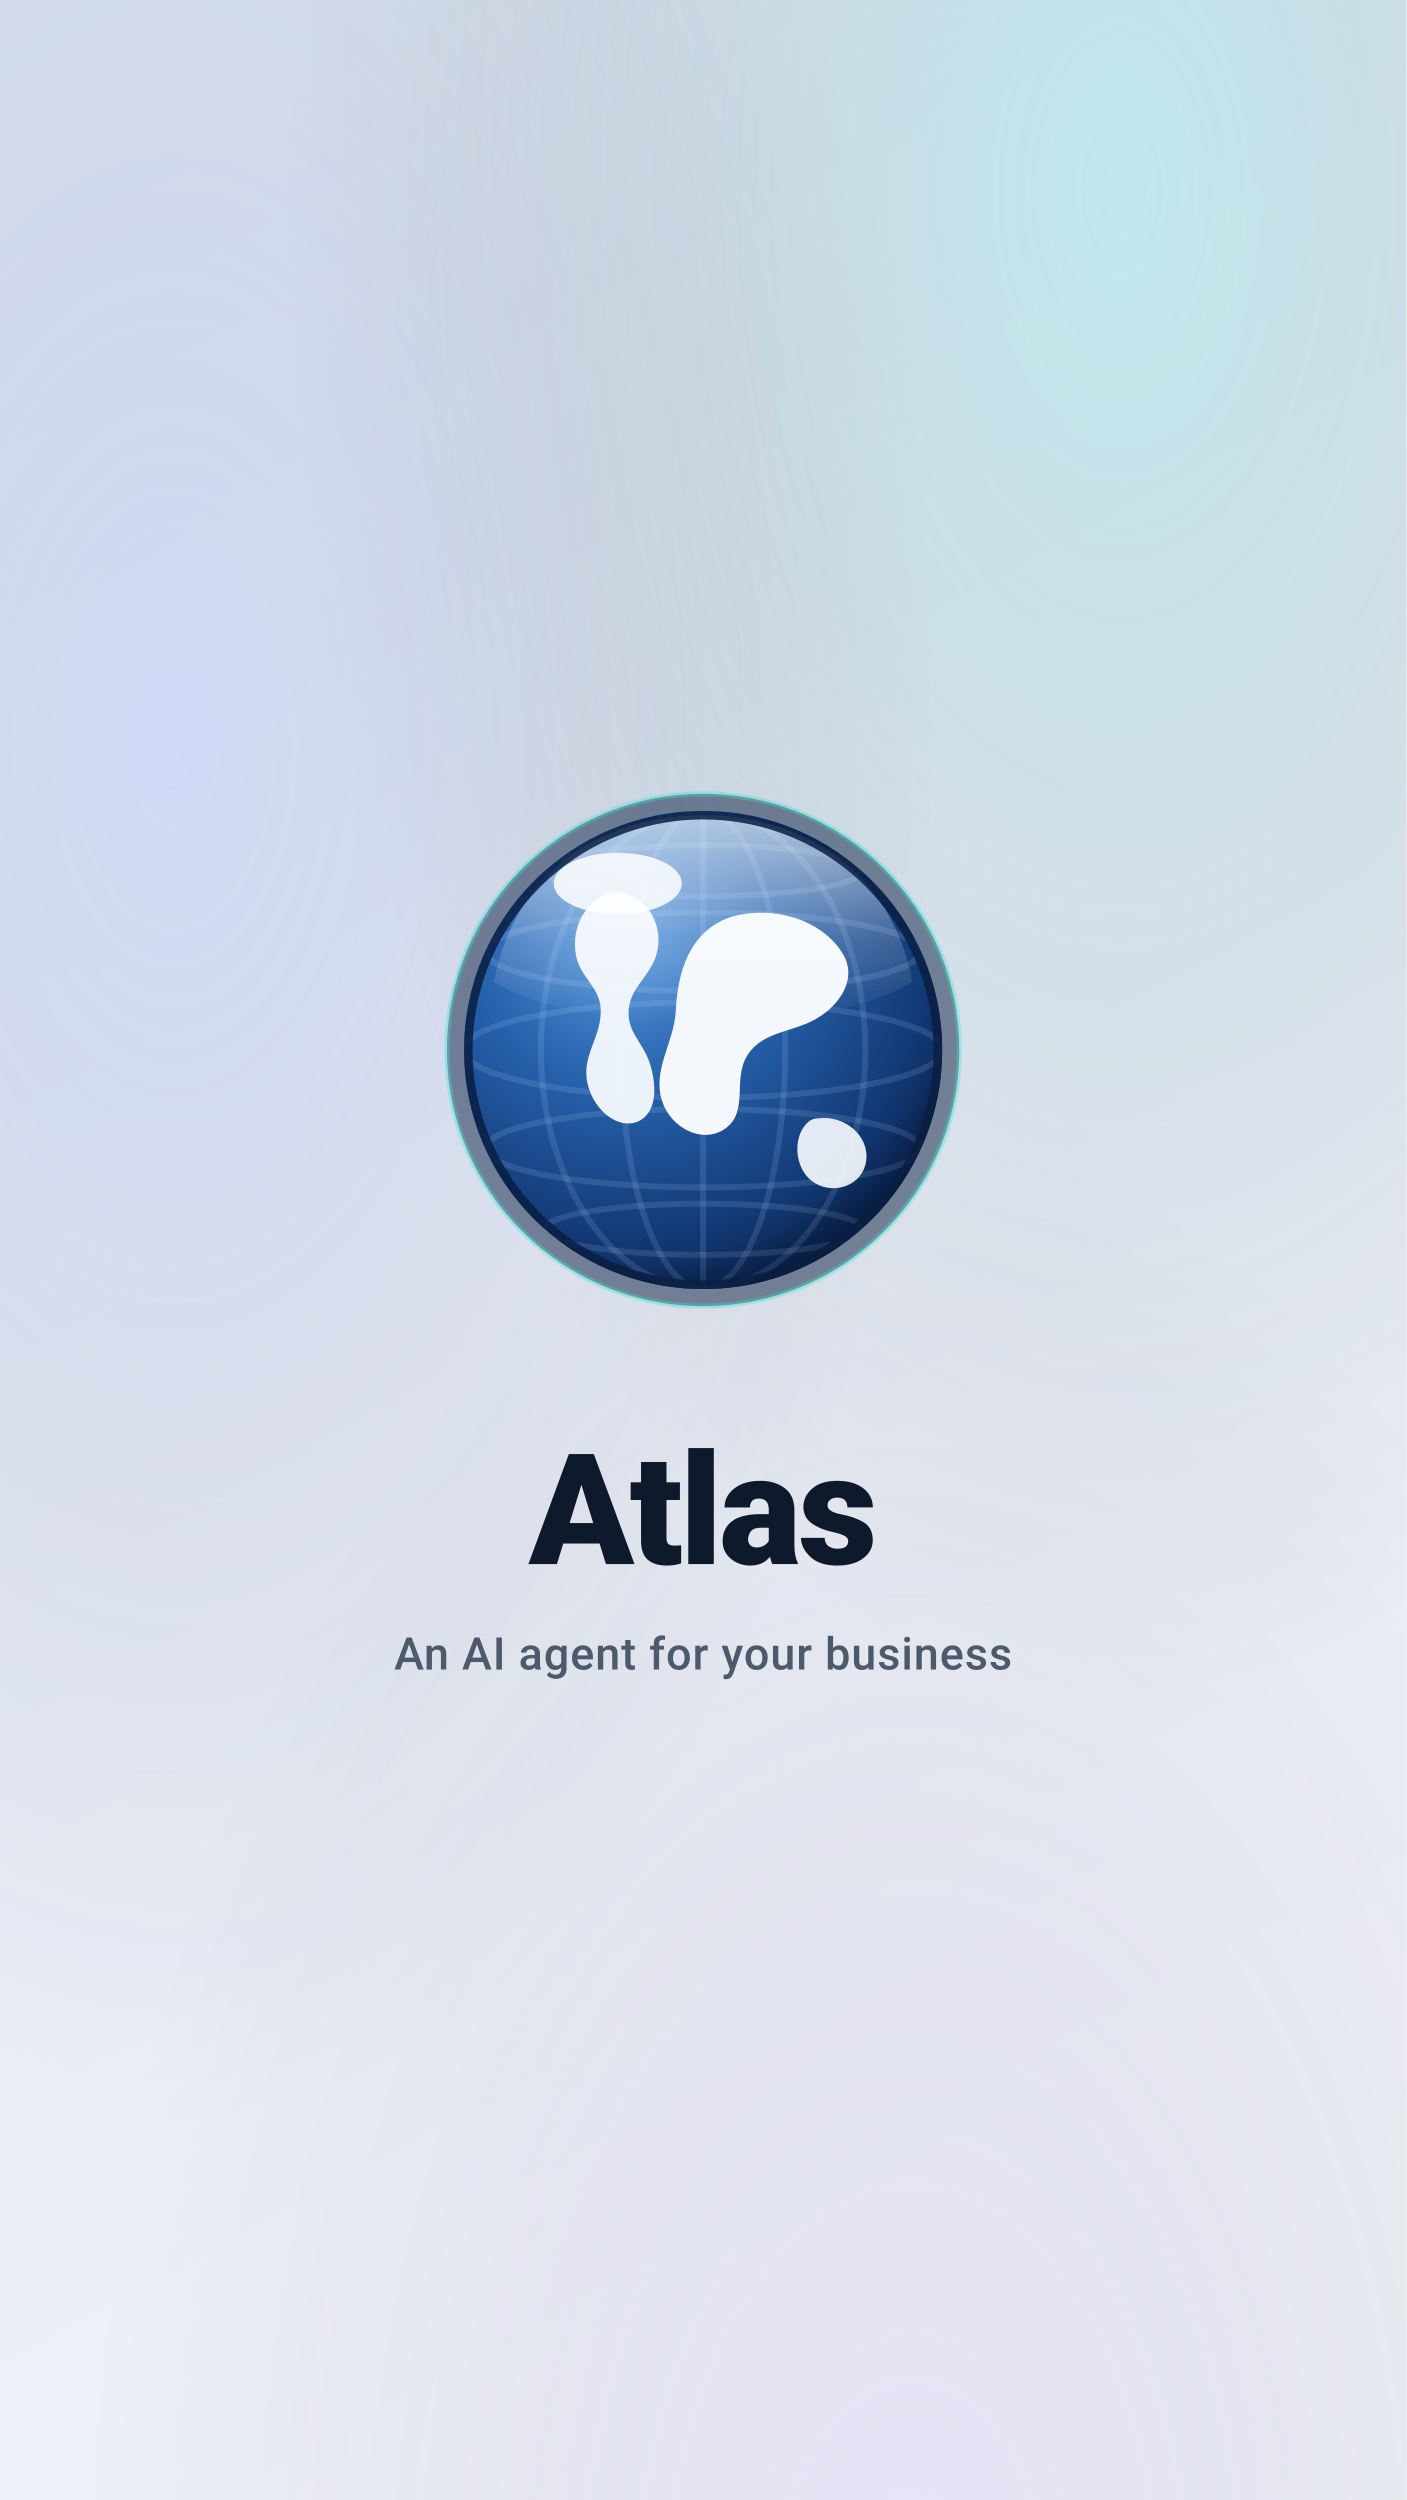
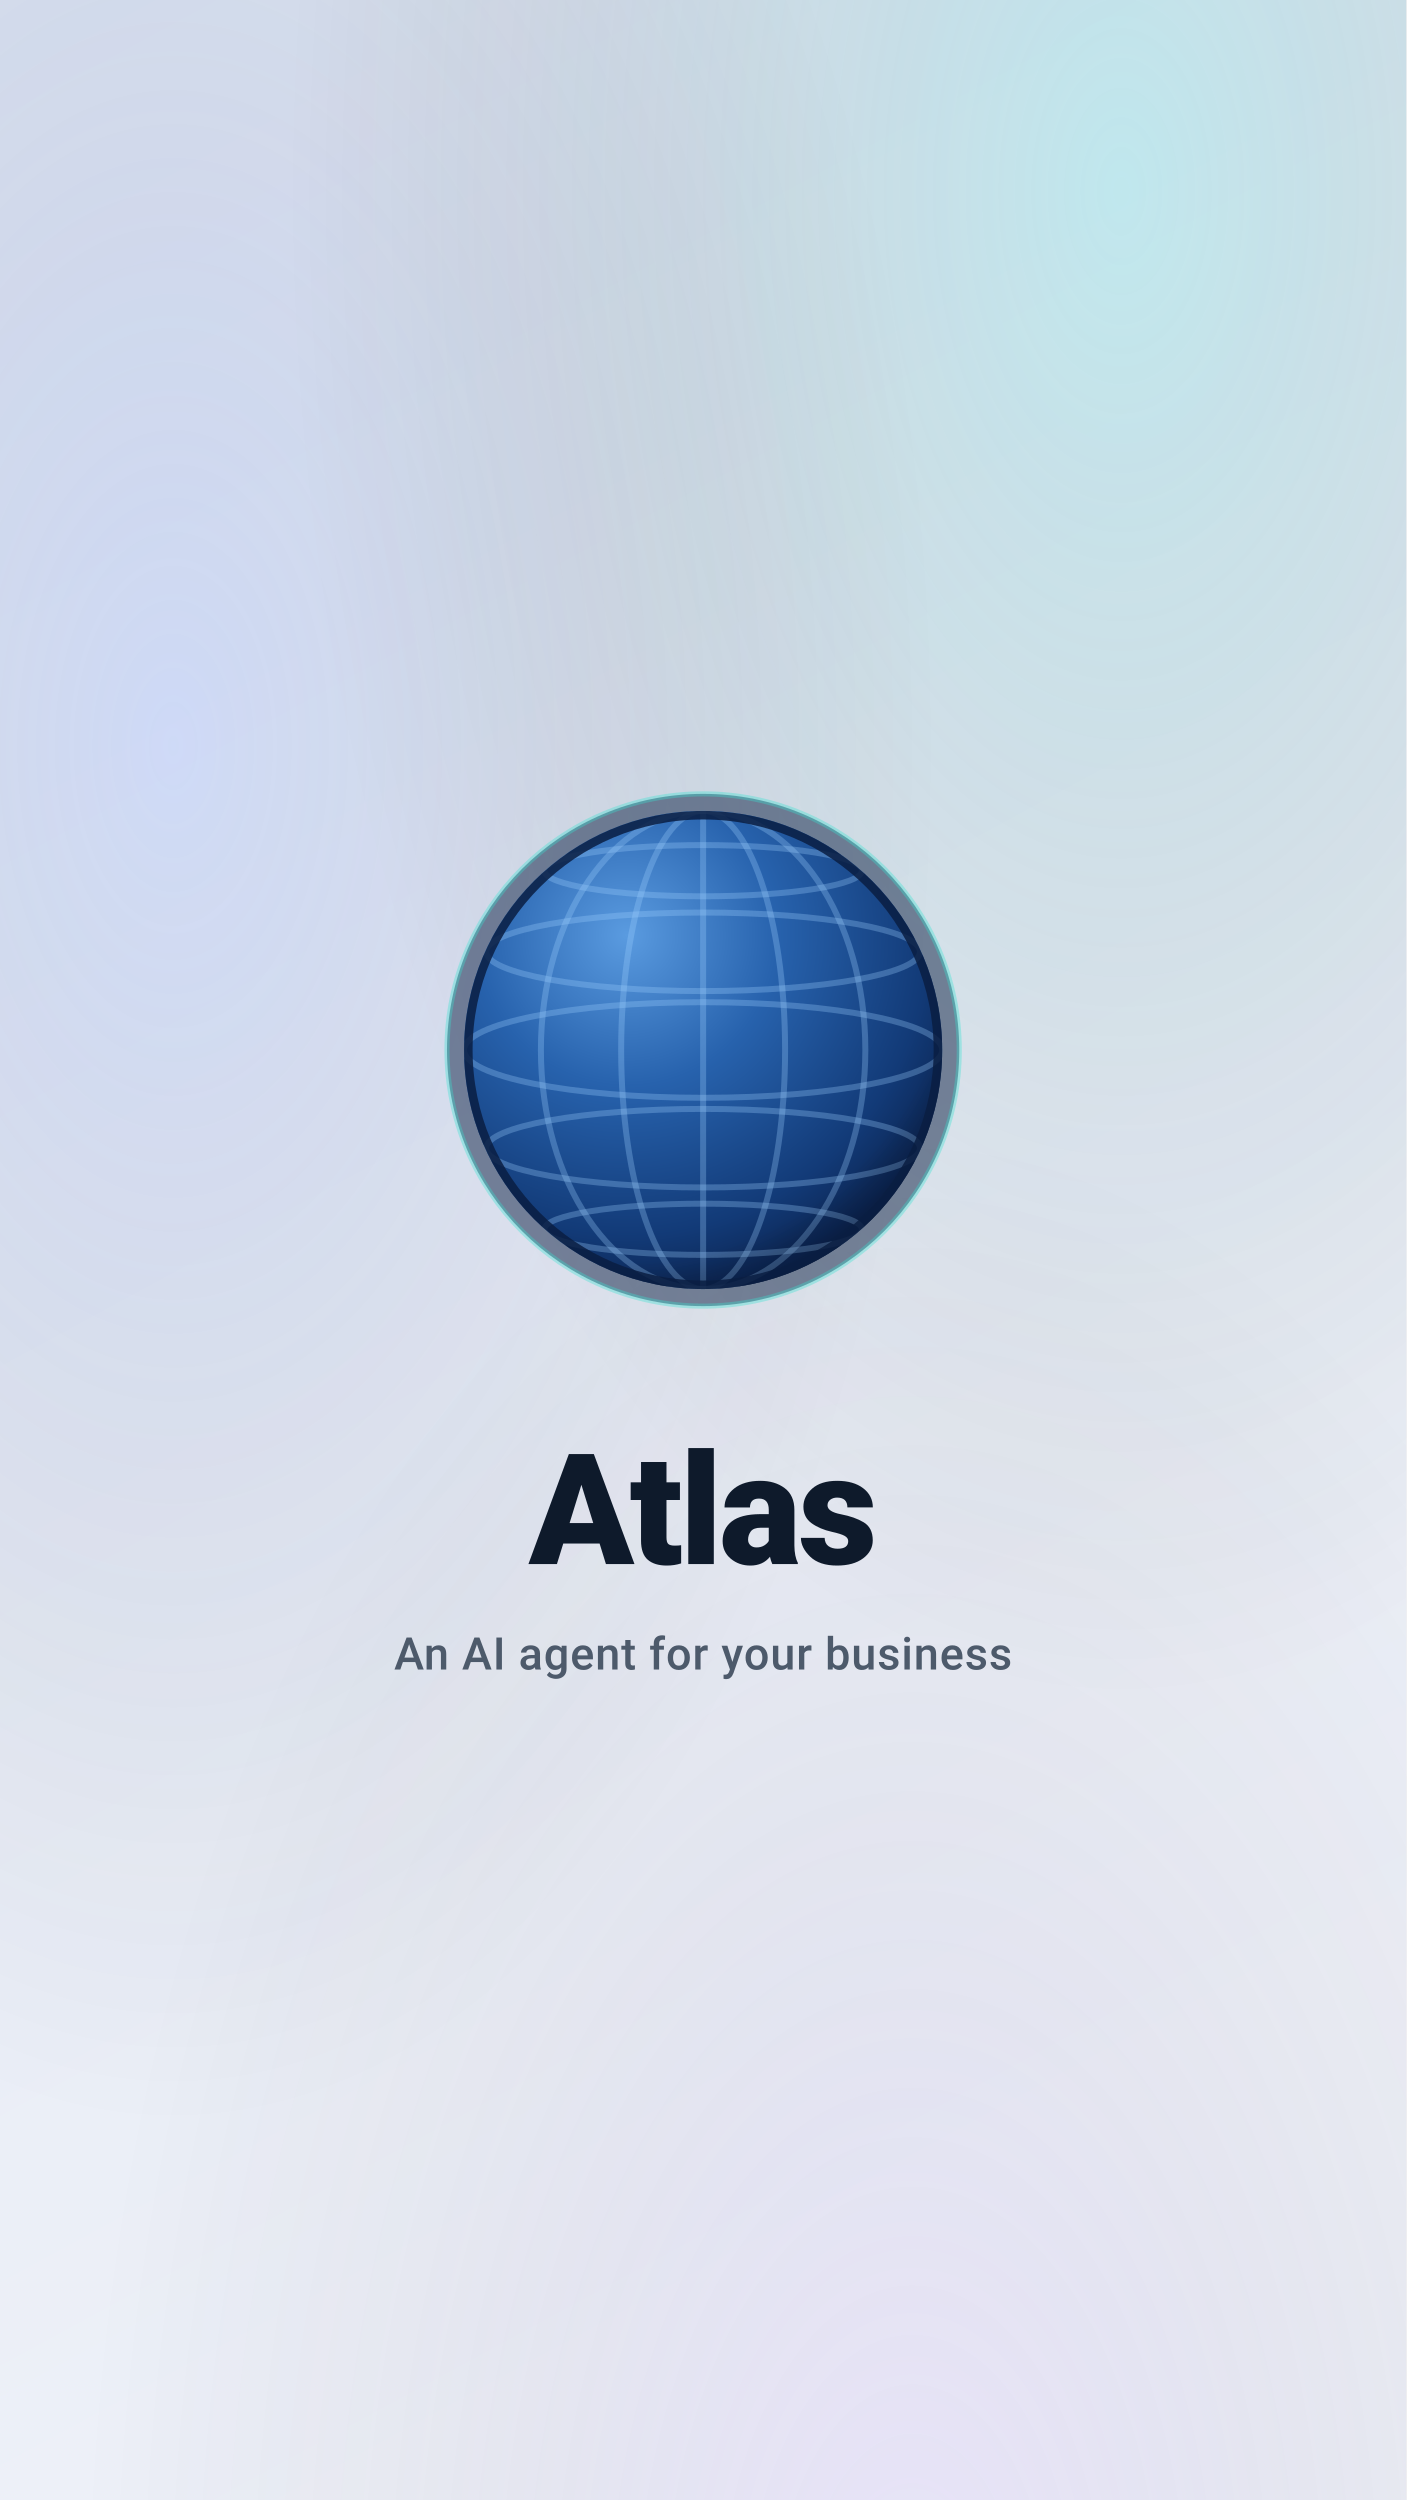
<svg xmlns="http://www.w3.org/2000/svg" width="1080" height="1920" viewBox="0 0 1080 1920">
  <rect width="1080" height="1920" fill="#eef1f8" />
  <rect width="1080" height="1920" fill="url(#grad)" />
  <defs>
    <linearGradient id="grad" x1="0" y1="0" x2="0.3" y2="1">
      <stop offset="0%" stop-color="#dfe6f4" />
      <stop offset="100%" stop-color="#eef1f8" />
    </linearGradient>
    <radialGradient id="au1" cx="80%" cy="8%" r="60%">
      <stop offset="0%" stop-color="rgba(52,227,208,0.20)" />
      <stop offset="100%" stop-color="transparent" />
    </radialGradient>
    <radialGradient id="au2" cx="12%" cy="30%" r="55%">
      <stop offset="0%" stop-color="rgba(96,138,255,0.16)" />
      <stop offset="100%" stop-color="transparent" />
    </radialGradient>
    <radialGradient id="au3" cx="65%" cy="105%" r="60%">
      <stop offset="0%" stop-color="rgba(182,128,255,0.12)" />
      <stop offset="100%" stop-color="transparent" />
    </radialGradient>
  </defs>
  <rect width="1080" height="1920" fill="url(#au1)" />
  <rect width="1080" height="1920" fill="url(#au2)" />
  <rect width="1080" height="1920" fill="url(#au3)" />
  <defs>
    <radialGradient id="sealight10801920center" cx="34%" cy="26%" r="90%">
      <stop offset="0%" stop-color="#5a9be0" />
      <stop offset="35%" stop-color="#2762ad" />
      <stop offset="70%" stop-color="#123a77" />
      <stop offset="100%" stop-color="#050f2b" />
    </radialGradient>
    <radialGradient id="shadelight10801920center" cx="34%" cy="26%" r="95%">
      <stop offset="0%" stop-color="#000" stop-opacity="0" />
      <stop offset="72%" stop-color="#000" stop-opacity="0" />
      <stop offset="100%" stop-color="#000814" stop-opacity="0.55" />
    </radialGradient>
-     <linearGradient id="glosslight10801920center" x1="0" y1="0" x2="0" y2="1">
-       <stop offset="0%" stop-color="#fff" stop-opacity="0.9" />
-       <stop offset="60%" stop-color="#fff" stop-opacity="0.25" />
-       <stop offset="100%" stop-color="#fff" stop-opacity="0" />
-     </linearGradient>
    <clipPath id="disclight10801920center">
      <circle cx="32" cy="32" r="28" />
    </clipPath>
  </defs>
  <g transform="translate(330.17 596.57) scale(6.5571)">
    <circle cx="32" cy="32" r="30" fill="#0a1e42" opacity="0.5" />
    <circle cx="32" cy="32" r="28" fill="url(#sealight10801920center)" />
    <g clip-path="url(#disclight10801920center)">
-       <g stroke="#bcdcff" stroke-opacity="0.14" stroke-width="0.7" fill="none">
+       <g stroke="#9fd0ff" stroke-opacity="0.30" stroke-width="0.7" fill="none">
        <ellipse cx="32" cy="32" rx="28" ry="5.6" />
        <ellipse cx="32" cy="20.5" rx="25.4" ry="4.6" />
        <ellipse cx="32" cy="11" rx="18.6" ry="3" />
        <ellipse cx="32" cy="43.5" rx="25.4" ry="4.6" />
        <ellipse cx="32" cy="53" rx="18.6" ry="3" />
        <ellipse cx="32" cy="32" rx="9.6" ry="28" />
        <ellipse cx="32" cy="32" rx="19" ry="28" />
        <line x1="32" y1="4" x2="32" y2="60" />
      </g>
-       <g fill="#f4f8fd">
-         <path d="M21.5 13.5c-3.2.8-5 4-4.4 7.4.5 2.6 2.7 3.6 2.9 6.2.2 3.4-2.4 5.6-1.5 9 .8 3.1 3.6 5.2 5.8 4.3 2.4-1 2.3-4.4 1.4-7-.9-2.5-2.7-3.6-2.4-6.3.3-2.7 2.9-4 3.4-7 .5-3.3-1.6-6.5-5.2-6.6Z" opacity=".96" />
-         <path d="M35 16.5c5-1.6 11 .2 13.4 4.3 1.6 2.7-.2 5.6-2.6 7.2-2.9 2-6.7 1.6-8.6 4.6-1.8 2.8.2 6.6-2.6 8.6-2.7 1.9-6.4-.1-7.4-3.2-1.2-3.7 1.4-6.8 1.6-10.6.2-4.5 1.6-9.2 6.2-10.9Z" />
-         <path d="M45.5 40c3-.4 6 2 5.6 5-.4 2.8-3.6 4-6 2.6-2.3-1.4-2.6-4.8-1.3-6.6.5-.7 1-1 1.7-1Z" opacity=".92" />
-       </g>
      <circle cx="32" cy="32" r="28" fill="url(#shadelight10801920center)" />
-       <path d="M7.5 24 C10 10.5 21 4.5 32 4.5 C43 4.5 54 10.5 56.5 24 C46 30.5 18 30.5 7.5 24 Z" fill="url(#glosslight10801920center)" opacity="0.72" />
-       <ellipse cx="22" cy="12.5" rx="7.5" ry="3.6" fill="#fff" opacity="0.85" />
    </g>
    <circle cx="32" cy="32" r="27.5" stroke="#0a1e42" stroke-opacity="0.85" stroke-width="1" fill="none" />
    <circle cx="32" cy="32" r="30" fill="none" stroke="#34e3d0" stroke-opacity="0.35" stroke-width="0.6" />
  </g>
  <text x="540" y="1201.2" text-anchor="middle" font-family="-apple-system, BlinkMacSystemFont, 'Segoe UI', Roboto, system-ui, sans-serif" font-weight="800" font-size="118.8" letter-spacing="-2.4">
    <tspan fill="#0e1a2b">Atlas</tspan>
  </text>
  <text x="540" y="1282.2" text-anchor="middle" font-family="-apple-system, BlinkMacSystemFont, 'Segoe UI', Roboto, system-ui, sans-serif" font-weight="500" font-size="34.56" letter-spacing="0.691" fill="#4d5a6b">An AI agent for your business</text>
</svg>
